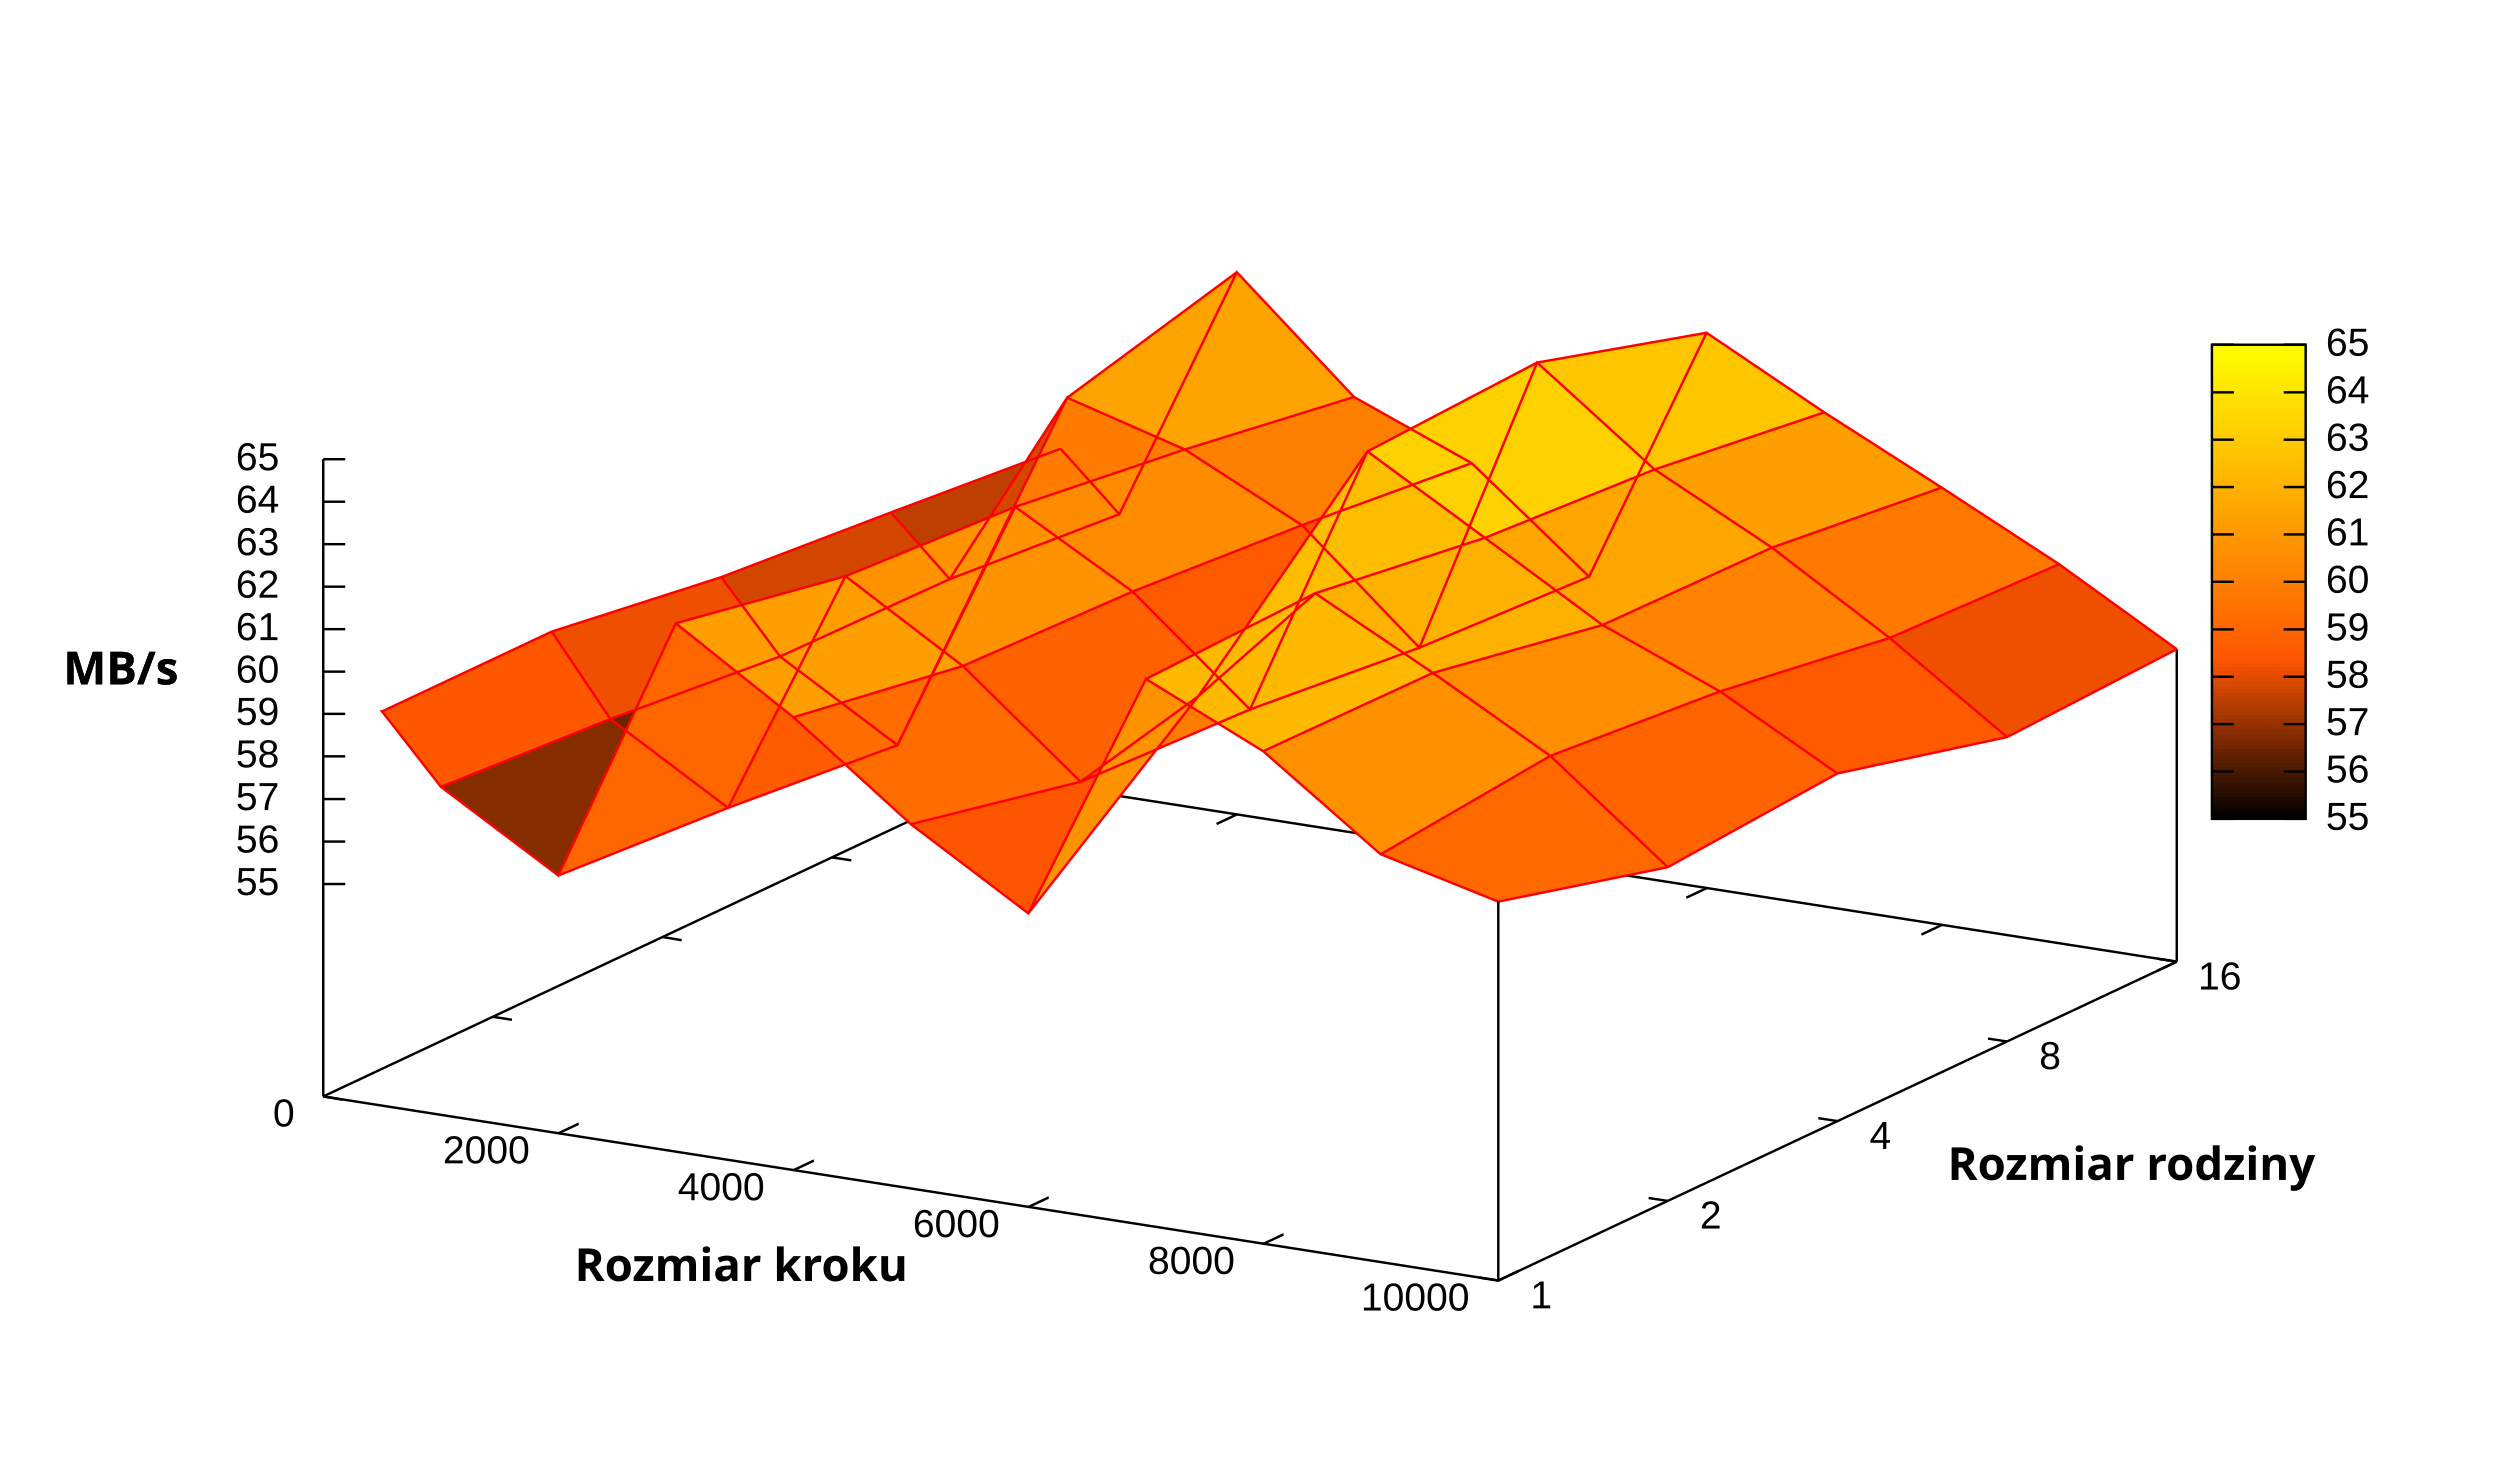
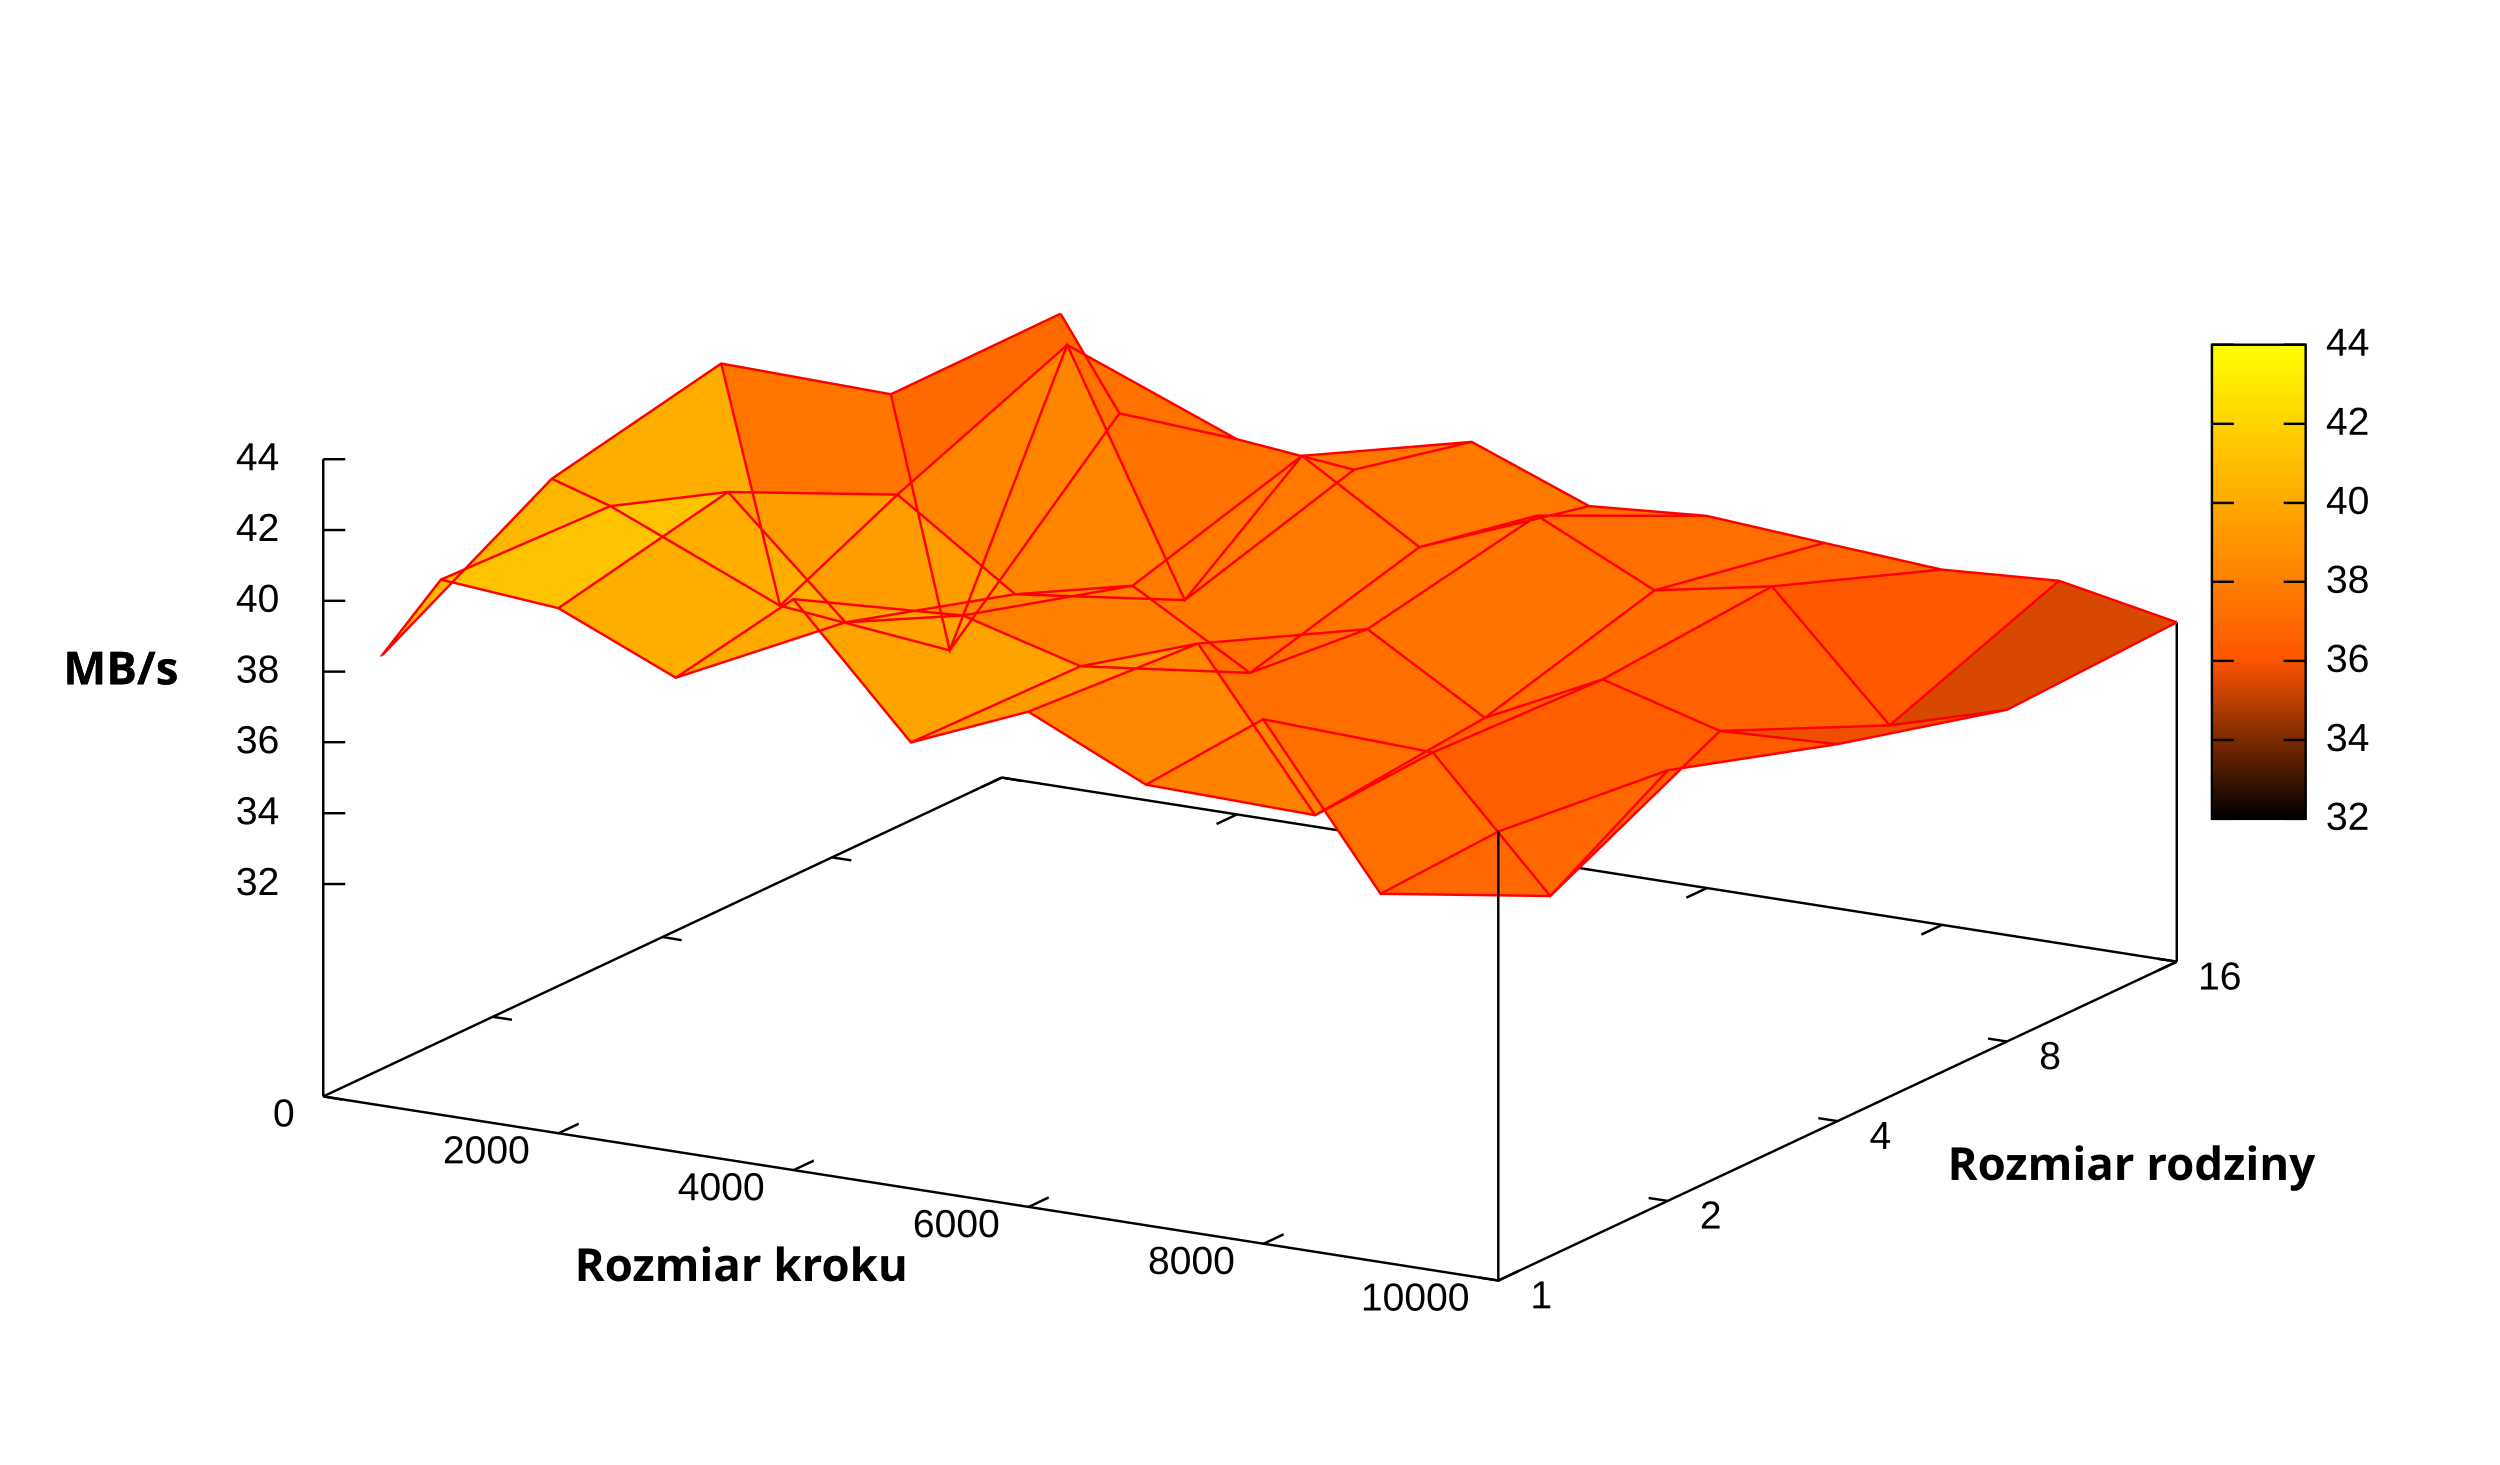
<svg xmlns="http://www.w3.org/2000/svg" xmlns:xlink="http://www.w3.org/1999/xlink" width="1024" height="600" viewBox="0 0 1024 600">
  <g id="gnuplot_canvas">
    <rect x="0" y="0" width="1024" height="600" fill="none" />
    <defs>
      <circle id="gpDot" r="0.5" stroke-width="0.5" />
      <path id="gpPt0" stroke-width="0.222" stroke="currentColor" d="M-1,0 h2 M0,-1 v2" />
      <path id="gpPt1" stroke-width="0.222" stroke="currentColor" d="M-1,-1 L1,1 M1,-1 L-1,1" />
      <path id="gpPt2" stroke-width="0.222" stroke="currentColor" d="M-1,0 L1,0 M0,-1 L0,1 M-1,-1 L1,1 M-1,1 L1,-1" />
      <rect id="gpPt3" stroke-width="0.222" stroke="currentColor" x="-1" y="-1" width="2" height="2" />
      <rect id="gpPt4" stroke-width="0.222" stroke="currentColor" fill="currentColor" x="-1" y="-1" width="2" height="2" />
      <circle id="gpPt5" stroke-width="0.222" stroke="currentColor" cx="0" cy="0" r="1" />
      <use xlink:href="#gpPt5" id="gpPt6" fill="currentColor" stroke="none" />
      <path id="gpPt7" stroke-width="0.222" stroke="currentColor" d="M0,-1.33 L-1.33,0.67 L1.33,0.67 z" />
      <use xlink:href="#gpPt7" id="gpPt8" fill="currentColor" stroke="none" />
      <use xlink:href="#gpPt7" id="gpPt9" stroke="currentColor" transform="rotate(180)" />
      <use xlink:href="#gpPt9" id="gpPt10" fill="currentColor" stroke="none" />
      <use xlink:href="#gpPt3" id="gpPt11" stroke="currentColor" transform="rotate(45)" />
      <use xlink:href="#gpPt11" id="gpPt12" fill="currentColor" stroke="none" />
    </defs>
    <g style="fill:none; color:white; stroke:black; stroke-width:1.00; stroke-linecap:butt; stroke-linejoin:miter">
</g>
    <g style="fill:none; color:black; stroke:currentColor; stroke-width:1.00; stroke-linecap:butt; stroke-linejoin:miter">
-       <path stroke="black" d="M132.4,449.1 L410.3,318.5 M891.6,393.9 L410.3,318.5 M132.4,449.1 L132.4,188.1 M891.6,393.9 L891.6,265.9    M132.4,449.1 L140.7,445.2  h0.01" />
+       <path stroke="black" d="M132.4,449.1 L410.3,318.5 M891.6,393.9 L410.3,318.5 M132.4,449.1 L132.4,188.1 M891.6,393.9 L891.6,254.9    M132.4,449.1 L140.7,445.2  h0.01" />
      <g transform="translate(120.7,461.4)" style="stroke:none; fill:black; font-family:Arial; font-size:12.00pt; text-anchor:end">
        <text>
          <tspan> 0</tspan>
        </text>
      </g>
      <path stroke="black" d="M410.3,318.5 L402.0,322.4 M228.7,464.2 L237.0,460.3  h0.01" />
      <g transform="translate(217.0,476.5)" style="stroke:none; fill:black; font-family:Arial; font-size:12.00pt; text-anchor:end">
        <text>
          <tspan> 2000</tspan>
        </text>
      </g>
      <path stroke="black" d="M506.6,333.6 L498.3,337.5 M325.0,479.3 L333.3,475.4  h0.01" />
      <g transform="translate(313.2,491.6)" style="stroke:none; fill:black; font-family:Arial; font-size:12.00pt; text-anchor:end">
        <text>
          <tspan> 4000</tspan>
        </text>
      </g>
      <path stroke="black" d="M602.8,348.7 L594.5,352.6 M421.2,494.4 L429.5,490.5  h0.01" />
      <g transform="translate(409.5,506.7)" style="stroke:none; fill:black; font-family:Arial; font-size:12.00pt; text-anchor:end">
        <text>
          <tspan> 6000</tspan>
        </text>
      </g>
      <path stroke="black" d="M699.0,363.8 L690.7,367.7 M517.4,509.5 L525.7,505.6  h0.01" />
      <g transform="translate(505.8,521.8)" style="stroke:none; fill:black; font-family:Arial; font-size:12.00pt; text-anchor:end">
        <text>
          <tspan> 8000</tspan>
        </text>
      </g>
      <path stroke="black" d="M795.3,378.9 L787.0,382.8 M613.7,524.5 L622.0,520.6  h0.01" />
      <g transform="translate(601.9,536.8)" style="stroke:none; fill:black; font-family:Arial; font-size:12.00pt; text-anchor:end">
        <text>
          <tspan> 10000</tspan>
        </text>
      </g>
      <path stroke="black" d="M891.6,393.9 L883.3,397.8 M613.7,524.5 L605.9,523.3  h0.01" />
      <g transform="translate(631.3,535.9)" style="stroke:none; fill:black; font-family:Arial; font-size:12.00pt; text-anchor:middle">
        <text>
          <tspan> 1</tspan>
        </text>
      </g>
      <path stroke="black" d="M132.4,449.1 L140.2,450.4 M683.1,491.9 L675.3,490.7  h0.01" />
      <g transform="translate(700.7,503.2)" style="stroke:none; fill:black; font-family:Arial; font-size:12.00pt; text-anchor:middle">
        <text>
          <tspan> 2</tspan>
        </text>
      </g>
      <path stroke="black" d="M201.9,416.5 L209.7,417.7 M752.6,459.2 L744.8,458.0  h0.01" />
      <g transform="translate(770.2,470.6)" style="stroke:none; fill:black; font-family:Arial; font-size:12.00pt; text-anchor:middle">
        <text>
          <tspan> 4</tspan>
        </text>
      </g>
      <path stroke="black" d="M271.4,383.8 L279.2,385.1 M822.1,426.6 L814.3,425.4  h0.01" />
      <g transform="translate(839.7,437.9)" style="stroke:none; fill:black; font-family:Arial; font-size:12.00pt; text-anchor:middle">
        <text>
          <tspan> 8</tspan>
        </text>
      </g>
      <path stroke="black" d="M340.9,351.2 L348.7,352.4 M891.6,393.9 L883.8,392.7  h0.01" />
      <g transform="translate(909.2,405.3)" style="stroke:none; fill:black; font-family:Arial; font-size:12.00pt; text-anchor:middle">
        <text>
          <tspan> 16</tspan>
        </text>
      </g>
      <path stroke="black" d="M410.3,318.5 L418.1,319.8 M132.4,362.1 L141.4,362.1  h0.01" />
      <g transform="translate(114.4,366.6)" style="stroke:none; fill:black; font-family:Arial; font-size:12.00pt; text-anchor:end">
        <text>
-           <tspan> 55</tspan>
-         </text>
-       </g>
-       <path stroke="black" d="M132.4,344.7 L141.4,344.7  h0.01" />
-       <g transform="translate(114.4,349.2)" style="stroke:none; fill:black; font-family:Arial; font-size:12.00pt; text-anchor:end">
-         <text>
-           <tspan> 56</tspan>
-         </text>
-       </g>
-       <path stroke="black" d="M132.4,327.3 L141.4,327.3  h0.01" />
-       <g transform="translate(114.4,331.8)" style="stroke:none; fill:black; font-family:Arial; font-size:12.00pt; text-anchor:end">
-         <text>
-           <tspan> 57</tspan>
-         </text>
-       </g>
-       <path stroke="black" d="M132.4,309.8 L141.4,309.8  h0.01" />
-       <g transform="translate(114.4,314.3)" style="stroke:none; fill:black; font-family:Arial; font-size:12.00pt; text-anchor:end">
-         <text>
-           <tspan> 58</tspan>
-         </text>
-       </g>
-       <path stroke="black" d="M132.4,292.4 L141.4,292.4  h0.01" />
-       <g transform="translate(114.4,296.9)" style="stroke:none; fill:black; font-family:Arial; font-size:12.00pt; text-anchor:end">
-         <text>
-           <tspan> 59</tspan>
+           <tspan> 32</tspan>
+         </text>
+       </g>
+       <path stroke="black" d="M132.4,333.1 L141.4,333.1  h0.01" />
+       <g transform="translate(114.4,337.6)" style="stroke:none; fill:black; font-family:Arial; font-size:12.00pt; text-anchor:end">
+         <text>
+           <tspan> 34</tspan>
+         </text>
+       </g>
+       <path stroke="black" d="M132.4,304.0 L141.4,304.0  h0.01" />
+       <g transform="translate(114.4,308.5)" style="stroke:none; fill:black; font-family:Arial; font-size:12.00pt; text-anchor:end">
+         <text>
+           <tspan> 36</tspan>
        </text>
      </g>
      <path stroke="black" d="M132.4,275.1 L141.4,275.1  h0.01" />
      <g transform="translate(114.4,279.6)" style="stroke:none; fill:black; font-family:Arial; font-size:12.00pt; text-anchor:end">
        <text>
-           <tspan> 60</tspan>
-         </text>
-       </g>
-       <path stroke="black" d="M132.4,257.7 L141.4,257.7  h0.01" />
-       <g transform="translate(114.4,262.2)" style="stroke:none; fill:black; font-family:Arial; font-size:12.00pt; text-anchor:end">
-         <text>
-           <tspan> 61</tspan>
-         </text>
-       </g>
-       <path stroke="black" d="M132.4,240.3 L141.4,240.3  h0.01" />
-       <g transform="translate(114.4,244.8)" style="stroke:none; fill:black; font-family:Arial; font-size:12.00pt; text-anchor:end">
-         <text>
-           <tspan> 62</tspan>
-         </text>
-       </g>
-       <path stroke="black" d="M132.4,222.9 L141.4,222.9  h0.01" />
-       <g transform="translate(114.4,227.4)" style="stroke:none; fill:black; font-family:Arial; font-size:12.00pt; text-anchor:end">
-         <text>
-           <tspan> 63</tspan>
-         </text>
-       </g>
-       <path stroke="black" d="M132.4,205.5 L141.4,205.5  h0.01" />
-       <g transform="translate(114.4,210.0)" style="stroke:none; fill:black; font-family:Arial; font-size:12.00pt; text-anchor:end">
-         <text>
-           <tspan> 64</tspan>
+           <tspan> 38</tspan>
+         </text>
+       </g>
+       <path stroke="black" d="M132.4,246.1 L141.4,246.1  h0.01" />
+       <g transform="translate(114.4,250.6)" style="stroke:none; fill:black; font-family:Arial; font-size:12.00pt; text-anchor:end">
+         <text>
+           <tspan> 40</tspan>
+         </text>
+       </g>
+       <path stroke="black" d="M132.4,217.1 L141.4,217.1  h0.01" />
+       <g transform="translate(114.4,221.6)" style="stroke:none; fill:black; font-family:Arial; font-size:12.00pt; text-anchor:end">
+         <text>
+           <tspan> 42</tspan>
        </text>
      </g>
      <path stroke="black" d="M132.4,188.1 L141.4,188.1  h0.01" />
      <g transform="translate(114.4,192.6)" style="stroke:none; fill:black; font-family:Arial; font-size:12.00pt; text-anchor:end">
        <text>
-           <tspan> 65</tspan>
+           <tspan> 44</tspan>
        </text>
      </g>
      <g transform="translate(49.5,280.3)" style="stroke:none; fill:black; font-family:Verdana; font-size:14.00pt; font-weight:bold; text-anchor:middle">
        <text>
          <tspan font-weight="bold">MB/s</tspan>
        </text>
      </g>
    </g>
    <g id="gnuplot_plot_1">
      <g style="fill:none; color:red; stroke:currentColor; stroke-width:1.00; stroke-linecap:butt; stroke-linejoin:miter">
        <g style="stroke:none; shape-rendering:crispEdges">
-           <polygon fill="rgb(190,  63,   0)" points="364.9,209.9 389.0,237.2 458.5,210.6 434.4,183.8 " />
-           <polygon fill="rgb(211,  70,   0)" points="295.4,236.4 319.5,268.9 389.0,237.2 364.9,209.9 " />
-           <polygon fill="rgb(238,  79,   0)" points="226.0,258.7 250.0,294.5 319.5,268.9 295.4,236.4 " />
-           <polygon fill="rgb(255,  87,   0)" points="156.5,291.4 180.6,322.3 250.0,294.5 226.0,258.7 " />
-           <polygon fill="rgb(255, 115,   0)" points="389.0,237.2 437.1,162.9 506.6,111.5 458.5,210.6 " />
-           <polygon fill="rgb(212,  71,   0)" points="319.5,268.9 367.6,305.2 437.1,162.9 389.0,237.2 " />
-           <polygon fill="rgb(108,  36,   0)" points="250.0,294.5 298.2,330.9 367.6,305.2 319.5,268.9 " />
-           <polygon fill="rgb(134,  45,   0)" points="180.6,322.3 228.7,358.6 298.2,330.9 250.0,294.5 " />
-           <polygon fill="rgb(255, 163,   0)" points="437.1,162.9 485.3,184.1 554.6,162.6 506.6,111.5 " />
-           <polygon fill="rgb(255, 124,   0)" points="367.6,305.2 415.8,207.6 485.3,184.1 437.1,162.9 " />
-           <polygon fill="rgb(255,  91,   0)" points="298.2,330.9 346.3,236.0 415.8,207.6 367.6,305.2 " />
-           <polygon fill="rgb(255, 102,   0)" points="228.7,358.6 276.8,255.3 346.3,236.0 298.2,330.9 " />
-           <polygon fill="rgb(255, 127,   0)" points="485.3,184.1 533.3,215.1 602.8,189.7 554.6,162.6 " />
-           <polygon fill="rgb(255, 139,   0)" points="415.8,207.6 463.9,242.3 533.3,215.1 485.3,184.1 " />
-           <polygon fill="rgb(255, 146,   0)" points="346.3,236.0 394.4,272.8 463.9,242.3 415.8,207.6 " />
-           <polygon fill="rgb(255, 158,   0)" points="276.8,255.3 325.0,293.8 394.4,272.8 346.3,236.0 " />
-           <polygon fill="rgb(243,  81,   0)" points="533.3,215.1 581.4,265.3 650.9,236.2 602.8,189.7 " />
-           <polygon fill="rgb(255,  90,   0)" points="463.9,242.3 512.0,290.6 581.4,265.3 533.3,215.1 " />
-           <polygon fill="rgb(255,  96,   0)" points="394.4,272.8 442.6,320.2 512.0,290.6 463.9,242.3 " />
-           <polygon fill="rgb(255, 108,   0)" points="325.0,293.8 373.1,337.6 442.6,320.2 394.4,272.8 " />
-           <polygon fill="rgb(255, 136,   0)" points="581.4,265.3 629.6,148.5 699.0,136.3 650.9,236.2 " />
-           <polygon fill="rgb(255, 146,   0)" points="512.0,290.6 560.1,184.9 629.6,148.5 581.4,265.3 " />
-           <polygon fill="rgb(255, 124,   0)" points="442.6,320.2 490.7,285.3 560.1,184.9 512.0,290.6 " />
-           <polygon fill="rgb(255,  85,   0)" points="373.1,337.6 421.2,374.1 490.7,285.3 442.6,320.2 " />
-           <polygon fill="rgb(255, 198,   0)" points="629.6,148.5 677.7,192.3 747.2,168.9 699.0,136.3 " />
-           <polygon fill="rgb(255, 209,   0)" points="560.1,184.9 608.2,220.3 677.7,192.3 629.6,148.5 " />
-           <polygon fill="rgb(255, 189,   0)" points="490.7,285.3 538.7,243.0 608.2,220.3 560.1,184.9 " />
-           <polygon fill="rgb(255, 146,   0)" points="421.2,374.1 469.4,278.1 538.7,243.0 490.7,285.3 " />
-           <polygon fill="rgb(255, 158,   0)" points="677.7,192.3 725.8,224.3 795.3,199.7 747.2,168.9 " />
-           <polygon fill="rgb(255, 167,   0)" points="608.2,220.3 656.4,256.0 725.8,224.3 677.7,192.3 " />
-           <polygon fill="rgb(255, 177,   0)" points="538.7,243.0 586.9,275.6 656.4,256.0 608.2,220.3 " />
-           <polygon fill="rgb(255, 185,   0)" points="469.4,278.1 517.4,307.7 586.9,275.6 538.7,243.0 " />
-           <polygon fill="rgb(255, 121,   0)" points="725.8,224.3 774.0,261.3 843.4,231.1 795.3,199.7 " />
-           <polygon fill="rgb(255, 130,   0)" points="656.4,256.0 704.5,283.2 774.0,261.3 725.8,224.3 " />
-           <polygon fill="rgb(255, 141,   0)" points="586.9,275.6 635.0,309.6 704.5,283.2 656.4,256.0 " />
-           <polygon fill="rgb(255, 145,   0)" points="517.4,307.7 565.5,349.9 635.0,309.6 586.9,275.6 " />
-           <polygon fill="rgb(239,  80,   0)" points="774.0,261.3 822.1,301.9 891.6,265.9 843.4,231.1 " />
-           <polygon fill="rgb(255,  90,   0)" points="704.5,283.2 752.6,316.8 822.1,301.9 774.0,261.3 " />
-           <polygon fill="rgb(255, 100,   0)" points="635.0,309.6 683.1,355.2 752.6,316.8 704.5,283.2 " />
-           <polygon fill="rgb(255, 105,   0)" points="565.5,349.9 613.7,369.3 683.1,355.2 635.0,309.6 " />
+           <polygon fill="rgb(255, 106,   0)" points="364.9,161.5 389.0,266.4 458.5,169.3 434.4,128.5 " />
+           <polygon fill="rgb(255, 117,   0)" points="295.4,148.9 319.5,248.1 389.0,266.4 364.9,161.5 " />
+           <polygon fill="rgb(255, 174,   0)" points="226.0,196.1 250.0,207.3 319.5,248.1 295.4,148.9 " />
+           <polygon fill="rgb(255, 182,   0)" points="156.5,268.4 180.6,237.4 250.0,207.3 226.0,196.1 " />
+           <polygon fill="rgb(255, 103,   0)" points="389.0,266.4 437.1,141.3 506.6,179.9 458.5,169.3 " />
+           <polygon fill="rgb(255, 113,   0)" points="319.5,248.1 367.6,202.6 437.1,141.3 389.0,266.4 " />
+           <polygon fill="rgb(255, 161,   0)" points="250.0,207.3 298.2,201.5 367.6,202.6 319.5,248.1 " />
+           <polygon fill="rgb(255, 195,   0)" points="180.6,237.4 228.7,249.1 298.2,201.5 250.0,207.3 " />
+           <polygon fill="rgb(255, 113,   0)" points="437.1,141.3 485.3,245.8 554.6,192.4 506.6,179.9 " />
+           <polygon fill="rgb(255, 133,   0)" points="367.6,202.6 415.8,243.4 485.3,245.8 437.1,141.3 " />
+           <polygon fill="rgb(255, 156,   0)" points="298.2,201.5 346.3,254.9 415.8,243.4 367.6,202.6 " />
+           <polygon fill="rgb(255, 174,   0)" points="228.7,249.1 276.8,277.6 346.3,254.9 298.2,201.5 " />
+           <polygon fill="rgb(255, 107,   0)" points="485.3,245.8 533.3,186.7 602.8,181.0 554.6,192.4 " />
+           <polygon fill="rgb(255, 114,   0)" points="415.8,243.4 463.9,239.9 533.3,186.7 485.3,245.8 " />
+           <polygon fill="rgb(255, 135,   0)" points="346.3,254.9 394.4,252.1 463.9,239.9 415.8,243.4 " />
+           <polygon fill="rgb(255, 168,   0)" points="276.8,277.6 325.0,245.4 394.4,252.1 346.3,254.9 " />
+           <polygon fill="rgb(255, 120,   0)" points="533.3,186.7 581.4,224.1 650.9,207.3 602.8,181.0 " />
+           <polygon fill="rgb(255, 121,   0)" points="463.9,239.9 512.0,275.6 581.4,224.1 533.3,186.7 " />
+           <polygon fill="rgb(255, 127,   0)" points="394.4,252.1 442.6,272.9 512.0,275.6 463.9,239.9 " />
+           <polygon fill="rgb(255, 163,   0)" points="325.0,245.4 373.1,304.1 442.6,272.9 394.4,252.1 " />
+           <polygon fill="rgb(255, 111,   0)" points="581.4,224.1 629.6,211.2 699.0,211.3 650.9,207.3 " />
+           <polygon fill="rgb(255, 117,   0)" points="512.0,275.6 560.1,257.7 629.6,211.2 581.4,224.1 " />
+           <polygon fill="rgb(255, 128,   0)" points="442.6,272.9 490.7,263.6 560.1,257.7 512.0,275.6 " />
+           <polygon fill="rgb(255, 153,   0)" points="373.1,304.1 421.2,291.5 490.7,263.6 442.6,272.9 " />
+           <polygon fill="rgb(255, 110,   0)" points="629.6,211.2 677.7,241.8 747.2,222.4 699.0,211.3 " />
+           <polygon fill="rgb(255, 115,   0)" points="560.1,257.7 608.2,294.0 677.7,241.8 629.6,211.2 " />
+           <polygon fill="rgb(255, 110,   0)" points="490.7,263.6 538.7,333.9 608.2,294.0 560.1,257.7 " />
+           <polygon fill="rgb(255, 135,   0)" points="421.2,291.5 469.4,321.4 538.7,333.9 490.7,263.6 " />
+           <polygon fill="rgb(255, 103,   0)" points="677.7,241.8 725.8,240.2 795.3,233.3 747.2,222.4 " />
+           <polygon fill="rgb(255, 108,   0)" points="608.2,294.0 656.4,278.3 725.8,240.2 677.7,241.8 " />
+           <polygon fill="rgb(255,  97,   0)" points="538.7,333.9 586.9,308.2 656.4,278.3 608.2,294.0 " />
+           <polygon fill="rgb(255, 129,   0)" points="469.4,321.4 517.4,294.6 586.9,308.2 538.7,333.9 " />
+           <polygon fill="rgb(255,  88,   0)" points="725.8,240.2 774.0,297.1 843.4,237.9 795.3,233.3 " />
+           <polygon fill="rgb(255,  96,   0)" points="656.4,278.3 704.5,299.4 774.0,297.1 725.8,240.2 " />
+           <polygon fill="rgb(255,  94,   0)" points="586.9,308.2 635.0,367.0 704.5,299.4 656.4,278.3 " />
+           <polygon fill="rgb(255, 111,   0)" points="517.4,294.6 565.5,366.1 635.0,367.0 586.9,308.2 " />
+           <polygon fill="rgb(217,  72,   0)" points="774.0,297.1 822.1,290.7 891.6,254.9 843.4,237.9 " />
+           <polygon fill="rgb(238,  79,   0)" points="704.5,299.4 752.6,304.8 822.1,290.7 774.0,297.1 " />
+           <polygon fill="rgb(255,  92,   0)" points="635.0,367.0 683.1,315.5 752.6,304.8 704.5,299.4 " />
+           <polygon fill="rgb(255, 103,   0)" points="565.5,366.1 613.7,340.6 683.1,315.5 635.0,367.0 " />
        </g>
-         <path stroke="red" d="M613.7,369.3 L683.1,355.2 L752.6,316.8 L822.1,301.9 L891.6,265.9 M565.5,349.9 L635.0,309.6 L704.5,283.2    L774.0,261.3 L843.4,231.1 M517.4,307.7 L586.9,275.6 L656.4,256.0 L725.8,224.3 L795.3,199.7 M469.4,278.1    L538.7,243.0 L608.2,220.3 L677.7,192.3 L747.2,168.9 M421.2,374.1 L490.7,285.3 L560.1,184.9 L629.6,148.5    L699.0,136.3 M373.1,337.6 L442.6,320.2 L512.0,290.6 L581.4,265.3 L650.9,236.2 M325.0,293.8 L394.4,272.8    L463.9,242.3 L533.3,215.1 L602.8,189.7 M276.8,255.3 L346.3,236.0 L415.8,207.6 L485.3,184.1 L554.6,162.6    M228.7,358.6 L298.2,330.9 L367.6,305.2 L437.1,162.9 L506.6,111.5 M180.6,322.3 L250.0,294.5 L319.5,268.9    L389.0,237.2 L458.5,210.6 M156.5,291.4 L226.0,258.7 L295.4,236.4 L364.9,209.9 L434.4,183.8 M891.6,265.9    L843.4,231.1 L795.3,199.7 L747.2,168.9 L699.0,136.3 L650.9,236.2 L602.8,189.7 L554.6,162.6 L506.6,111.5    L458.5,210.6 L434.4,183.8 M822.1,301.9 L774.0,261.3 L725.8,224.3 L677.7,192.3 L629.6,148.5 L581.4,265.3    L533.3,215.1 L485.3,184.1 L437.1,162.9 L389.0,237.2 L364.9,209.9 M752.6,316.8 L704.5,283.2 L656.4,256.0    L608.2,220.3 L560.1,184.9 L512.0,290.6 L463.9,242.3 L415.8,207.6 L367.6,305.2 L319.5,268.9 L295.4,236.4    M683.1,355.2 L635.0,309.6 L586.9,275.6 L538.7,243.0 L490.7,285.3 L442.6,320.2 L394.4,272.8 L346.3,236.0    L298.2,330.9 L250.0,294.5 L226.0,258.7 M613.7,369.3 L565.5,349.9 L517.4,307.7 L469.4,278.1 L421.2,374.1    L373.1,337.6 L325.0,293.8 L276.8,255.3 L228.7,358.6 L180.6,322.3 L156.5,291.4  h0.01" />
+         <path stroke="red" d="M613.7,340.6 L683.1,315.5 L752.6,304.8 L822.1,290.7 L891.6,254.9 M565.5,366.1 L635.0,367.0 L704.5,299.4    L774.0,297.1 L843.4,237.9 M517.4,294.6 L586.9,308.2 L656.4,278.3 L725.8,240.2 L795.3,233.3 M469.4,321.4    L538.7,333.9 L608.2,294.0 L677.7,241.8 L747.2,222.4 M421.2,291.5 L490.7,263.6 L560.1,257.7 L629.6,211.2    L699.0,211.3 M373.1,304.1 L442.6,272.9 L512.0,275.6 L581.4,224.1 L650.9,207.3 M325.0,245.4 L394.4,252.1    L463.9,239.9 L533.3,186.7 L602.8,181.0 M276.8,277.6 L346.3,254.9 L415.8,243.4 L485.3,245.8 L554.6,192.4    M228.7,249.1 L298.2,201.5 L367.6,202.6 L437.1,141.3 L506.6,179.9 M180.6,237.4 L250.0,207.3 L319.5,248.1    L389.0,266.4 L458.5,169.3 M156.5,268.4 L226.0,196.1 L295.4,148.9 L364.9,161.5 L434.4,128.5 M891.6,254.9    L843.4,237.9 L795.3,233.3 L747.2,222.4 L699.0,211.3 L650.9,207.3 L602.8,181.0 L554.6,192.4 L506.6,179.9    L458.5,169.3 L434.4,128.5 M822.1,290.7 L774.0,297.1 L725.8,240.2 L677.7,241.8 L629.6,211.2 L581.4,224.1    L533.3,186.7 L485.3,245.8 L437.1,141.3 L389.0,266.4 L364.9,161.5 M752.6,304.8 L704.5,299.4 L656.4,278.3    L608.2,294.0 L560.1,257.7 L512.0,275.6 L463.9,239.9 L415.8,243.4 L367.6,202.6 L319.5,248.1 L295.4,148.9    M683.1,315.5 L635.0,367.0 L586.9,308.2 L538.7,333.9 L490.7,263.6 L442.6,272.9 L394.4,252.1 L346.3,254.9    L298.2,201.5 L250.0,207.3 L226.0,196.1 M613.7,340.6 L565.5,366.1 L517.4,294.6 L469.4,321.4 L421.2,291.5    L373.1,304.1 L325.0,245.4 L276.8,277.6 L228.7,249.1 L180.6,237.4 L156.5,268.4  h0.01" />
      </g>
    </g>
    <g style="fill:none; color:black; stroke:currentColor; stroke-width:1.00; stroke-linecap:butt; stroke-linejoin:miter">
-       <path stroke="black" d="M891.6,393.9 L613.7,524.5 M132.4,449.1 L613.7,524.5 L613.7,369.3  h0.01" />
+       <path stroke="black" d="M891.6,393.9 L613.7,524.5 M132.4,449.1 L613.7,524.5 L613.7,340.6  h0.01" />
      <g transform="translate(303.6,524.7)" style="stroke:none; fill:black; font-family:Verdana; font-size:14.00pt; font-weight:bold; text-anchor:middle">
        <text>
          <tspan font-weight="bold">Rozmiar kroku</tspan>
        </text>
      </g>
      <g transform="translate(873.0,483.3)" style="stroke:none; fill:black; font-family:Verdana; font-size:14.00pt; font-weight:bold; text-anchor:middle">
        <text>
          <tspan font-weight="bold">Rozmiar rodziny</tspan>
        </text>
      </g>
      <g transform="translate(49.5,280.3)" style="stroke:none; fill:black; font-family:Verdana; font-size:14.00pt; font-weight:bold; text-anchor:middle">
        <text>
          <tspan font-weight="bold">MB/s</tspan>
        </text>
      </g>
      <g style="stroke:none; shape-rendering:crispEdges">
        <polygon fill="rgb(  0,   0,   0)" points="906.0,335.4 944.4,335.4 944.4,333.8 906.0,333.8 " />
        <polygon fill="rgb(  6,   2,   0)" points="906.0,333.9 944.4,333.9 944.4,332.3 906.0,332.3 " />
        <polygon fill="rgb( 12,   4,   0)" points="906.0,332.4 944.4,332.4 944.4,330.8 906.0,330.8 " />
        <polygon fill="rgb( 18,   6,   0)" points="906.0,330.9 944.4,330.9 944.4,329.3 906.0,329.3 " />
        <polygon fill="rgb( 24,   8,   0)" points="906.0,329.4 944.4,329.4 944.4,327.8 906.0,327.8 " />
        <polygon fill="rgb( 30,  10,   0)" points="906.0,327.9 944.4,327.9 944.4,326.2 906.0,326.2 " />
        <polygon fill="rgb( 36,  12,   0)" points="906.0,326.3 944.4,326.3 944.4,324.7 906.0,324.7 " />
        <polygon fill="rgb( 42,  14,   0)" points="906.0,324.8 944.4,324.8 944.4,323.2 906.0,323.2 " />
        <polygon fill="rgb( 48,  16,   0)" points="906.0,323.3 944.4,323.3 944.4,321.7 906.0,321.7 " />
        <polygon fill="rgb( 54,  18,   0)" points="906.0,321.8 944.4,321.8 944.4,320.2 906.0,320.2 " />
        <polygon fill="rgb( 60,  20,   0)" points="906.0,320.3 944.4,320.3 944.4,318.7 906.0,318.7 " />
        <polygon fill="rgb( 66,  22,   0)" points="906.0,318.8 944.4,318.8 944.4,317.1 906.0,317.1 " />
        <polygon fill="rgb( 72,  24,   0)" points="906.0,317.2 944.4,317.2 944.4,315.6 906.0,315.6 " />
        <polygon fill="rgb( 78,  26,   0)" points="906.0,315.7 944.4,315.7 944.4,314.1 906.0,314.1 " />
        <polygon fill="rgb( 84,  28,   0)" points="906.0,314.2 944.4,314.2 944.4,312.6 906.0,312.6 " />
        <polygon fill="rgb( 90,  30,   0)" points="906.0,312.7 944.4,312.7 944.4,311.1 906.0,311.1 " />
        <polygon fill="rgb( 96,  32,   0)" points="906.0,311.2 944.4,311.2 944.4,309.6 906.0,309.6 " />
        <polygon fill="rgb(102,  34,   0)" points="906.0,309.7 944.4,309.7 944.4,308.0 906.0,308.0 " />
        <polygon fill="rgb(108,  36,   0)" points="906.0,308.1 944.4,308.1 944.4,306.5 906.0,306.5 " />
        <polygon fill="rgb(114,  38,   0)" points="906.0,306.6 944.4,306.6 944.4,305.0 906.0,305.0 " />
        <polygon fill="rgb(120,  40,   0)" points="906.0,305.1 944.4,305.1 944.4,303.5 906.0,303.5 " />
        <polygon fill="rgb(126,  42,   0)" points="906.0,303.6 944.4,303.6 944.4,302.0 906.0,302.0 " />
        <polygon fill="rgb(132,  44,   0)" points="906.0,302.1 944.4,302.1 944.4,300.5 906.0,300.5 " />
        <polygon fill="rgb(137,  46,   0)" points="906.0,300.6 944.4,300.6 944.4,298.9 906.0,298.9 " />
        <polygon fill="rgb(144,  48,   0)" points="906.0,299.0 944.4,299.0 944.4,297.4 906.0,297.4 " />
        <polygon fill="rgb(150,  50,   0)" points="906.0,297.5 944.4,297.5 944.4,295.9 906.0,295.9 " />
        <polygon fill="rgb(156,  52,   0)" points="906.0,296.0 944.4,296.0 944.4,294.4 906.0,294.4 " />
        <polygon fill="rgb(162,  54,   0)" points="906.0,294.5 944.4,294.5 944.4,292.9 906.0,292.9 " />
        <polygon fill="rgb(167,  56,   0)" points="906.0,293.0 944.4,293.0 944.4,291.4 906.0,291.4 " />
        <polygon fill="rgb(173,  58,   0)" points="906.0,291.5 944.4,291.5 944.4,289.8 906.0,289.8 " />
        <polygon fill="rgb(180,  60,   0)" points="906.0,289.9 944.4,289.9 944.4,288.3 906.0,288.3 " />
        <polygon fill="rgb(186,  62,   0)" points="906.0,288.4 944.4,288.4 944.4,286.8 906.0,286.8 " />
        <polygon fill="rgb(191,  64,   0)" points="906.0,286.9 944.4,286.9 944.4,285.3 906.0,285.3 " />
        <polygon fill="rgb(197,  66,   0)" points="906.0,285.4 944.4,285.4 944.4,283.8 906.0,283.8 " />
        <polygon fill="rgb(203,  68,   0)" points="906.0,283.9 944.4,283.9 944.4,282.2 906.0,282.2 " />
        <polygon fill="rgb(210,  70,   0)" points="906.0,282.3 944.4,282.3 944.4,280.7 906.0,280.7 " />
        <polygon fill="rgb(215,  72,   0)" points="906.0,280.8 944.4,280.8 944.4,279.2 906.0,279.2 " />
        <polygon fill="rgb(221,  74,   0)" points="906.0,279.3 944.4,279.3 944.4,277.7 906.0,277.7 " />
        <polygon fill="rgb(227,  76,   0)" points="906.0,277.8 944.4,277.8 944.4,276.2 906.0,276.2 " />
        <polygon fill="rgb(233,  78,   0)" points="906.0,276.3 944.4,276.3 944.4,274.7 906.0,274.7 " />
        <polygon fill="rgb(239,  80,   0)" points="906.0,274.8 944.4,274.8 944.4,273.1 906.0,273.1 " />
        <polygon fill="rgb(245,  82,   0)" points="906.0,273.2 944.4,273.2 944.4,271.6 906.0,271.6 " />
        <polygon fill="rgb(251,  84,   0)" points="906.0,271.7 944.4,271.7 944.4,270.1 906.0,270.1 " />
        <polygon fill="rgb(255,  86,   0)" points="906.0,270.2 944.4,270.2 944.4,268.6 906.0,268.6 " />
        <polygon fill="rgb(255,  88,   0)" points="906.0,268.7 944.4,268.7 944.4,267.1 906.0,267.1 " />
        <polygon fill="rgb(255,  90,   0)" points="906.0,267.2 944.4,267.2 944.4,265.6 906.0,265.6 " />
        <polygon fill="rgb(255,  92,   0)" points="906.0,265.7 944.4,265.7 944.4,264.0 906.0,264.0 " />
        <polygon fill="rgb(255,  94,   0)" points="906.0,264.1 944.4,264.1 944.4,262.5 906.0,262.5 " />
        <polygon fill="rgb(255,  96,   0)" points="906.0,262.6 944.4,262.6 944.4,261.0 906.0,261.0 " />
        <polygon fill="rgb(255,  98,   0)" points="906.0,261.1 944.4,261.1 944.4,259.5 906.0,259.5 " />
        <polygon fill="rgb(255, 100,   0)" points="906.0,259.6 944.4,259.6 944.4,258.0 906.0,258.0 " />
        <polygon fill="rgb(255, 102,   0)" points="906.0,258.1 944.4,258.1 944.4,256.5 906.0,256.5 " />
        <polygon fill="rgb(255, 104,   0)" points="906.0,256.6 944.4,256.6 944.4,254.9 906.0,254.9 " />
        <polygon fill="rgb(255, 106,   0)" points="906.0,255.0 944.4,255.0 944.4,253.4 906.0,253.4 " />
        <polygon fill="rgb(255, 108,   0)" points="906.0,253.5 944.4,253.5 944.4,251.9 906.0,251.9 " />
        <polygon fill="rgb(255, 110,   0)" points="906.0,252.0 944.4,252.0 944.4,250.4 906.0,250.4 " />
        <polygon fill="rgb(255, 112,   0)" points="906.0,250.5 944.4,250.5 944.4,248.9 906.0,248.9 " />
        <polygon fill="rgb(255, 114,   0)" points="906.0,249.0 944.4,249.0 944.4,247.4 906.0,247.4 " />
        <polygon fill="rgb(255, 116,   0)" points="906.0,247.5 944.4,247.5 944.4,245.8 906.0,245.8 " />
        <polygon fill="rgb(255, 118,   0)" points="906.0,245.9 944.4,245.9 944.4,244.3 906.0,244.3 " />
        <polygon fill="rgb(255, 120,   0)" points="906.0,244.4 944.4,244.4 944.4,242.8 906.0,242.8 " />
        <polygon fill="rgb(255, 122,   0)" points="906.0,242.9 944.4,242.9 944.4,241.3 906.0,241.3 " />
        <polygon fill="rgb(255, 124,   0)" points="906.0,241.4 944.4,241.4 944.4,239.8 906.0,239.8 " />
        <polygon fill="rgb(255, 126,   0)" points="906.0,239.9 944.4,239.9 944.4,238.2 906.0,238.2 " />
        <polygon fill="rgb(255, 128,   0)" points="906.0,238.3 944.4,238.3 944.4,236.7 906.0,236.7 " />
        <polygon fill="rgb(255, 130,   0)" points="906.0,236.8 944.4,236.8 944.4,235.2 906.0,235.2 " />
        <polygon fill="rgb(255, 132,   0)" points="906.0,235.3 944.4,235.3 944.4,233.7 906.0,233.7 " />
        <polygon fill="rgb(255, 134,   0)" points="906.0,233.8 944.4,233.8 944.4,232.2 906.0,232.2 " />
        <polygon fill="rgb(255, 136,   0)" points="906.0,232.3 944.4,232.3 944.4,230.7 906.0,230.7 " />
        <polygon fill="rgb(255, 137,   0)" points="906.0,230.8 944.4,230.8 944.4,229.1 906.0,229.1 " />
        <polygon fill="rgb(255, 140,   0)" points="906.0,229.2 944.4,229.2 944.4,227.6 906.0,227.6 " />
        <polygon fill="rgb(255, 142,   0)" points="906.0,227.7 944.4,227.7 944.4,226.1 906.0,226.1 " />
        <polygon fill="rgb(255, 144,   0)" points="906.0,226.2 944.4,226.2 944.4,224.6 906.0,224.6 " />
        <polygon fill="rgb(255, 145,   0)" points="906.0,224.7 944.4,224.7 944.4,223.1 906.0,223.1 " />
        <polygon fill="rgb(255, 147,   0)" points="906.0,223.2 944.4,223.2 944.4,221.6 906.0,221.6 " />
        <polygon fill="rgb(255, 149,   0)" points="906.0,221.7 944.4,221.7 944.4,220.0 906.0,220.0 " />
        <polygon fill="rgb(255, 152,   0)" points="906.0,220.1 944.4,220.1 944.4,218.5 906.0,218.5 " />
        <polygon fill="rgb(255, 153,   0)" points="906.0,218.6 944.4,218.6 944.4,217.0 906.0,217.0 " />
        <polygon fill="rgb(255, 155,   0)" points="906.0,217.1 944.4,217.1 944.4,215.5 906.0,215.5 " />
        <polygon fill="rgb(255, 157,   0)" points="906.0,215.6 944.4,215.6 944.4,214.0 906.0,214.0 " />
        <polygon fill="rgb(255, 159,   0)" points="906.0,214.1 944.4,214.1 944.4,212.5 906.0,212.5 " />
        <polygon fill="rgb(255, 161,   0)" points="906.0,212.6 944.4,212.6 944.4,210.9 906.0,210.9 " />
        <polygon fill="rgb(255, 163,   0)" points="906.0,211.0 944.4,211.0 944.4,209.4 906.0,209.4 " />
        <polygon fill="rgb(255, 165,   0)" points="906.0,209.5 944.4,209.5 944.4,207.9 906.0,207.9 " />
        <polygon fill="rgb(255, 167,   0)" points="906.0,208.0 944.4,208.0 944.4,206.4 906.0,206.4 " />
        <polygon fill="rgb(255, 169,   0)" points="906.0,206.5 944.4,206.5 944.4,204.9 906.0,204.9 " />
        <polygon fill="rgb(255, 171,   0)" points="906.0,205.0 944.4,205.0 944.4,203.4 906.0,203.4 " />
        <polygon fill="rgb(255, 173,   0)" points="906.0,203.5 944.4,203.5 944.4,201.8 906.0,201.8 " />
        <polygon fill="rgb(255, 175,   0)" points="906.0,201.9 944.4,201.9 944.4,200.3 906.0,200.3 " />
        <polygon fill="rgb(255, 177,   0)" points="906.0,200.4 944.4,200.4 944.4,198.8 906.0,198.8 " />
        <polygon fill="rgb(255, 179,   0)" points="906.0,198.9 944.4,198.9 944.4,197.3 906.0,197.3 " />
        <polygon fill="rgb(255, 181,   0)" points="906.0,197.4 944.4,197.4 944.4,195.8 906.0,195.8 " />
        <polygon fill="rgb(255, 183,   0)" points="906.0,195.9 944.4,195.9 944.4,194.3 906.0,194.3 " />
        <polygon fill="rgb(255, 185,   0)" points="906.0,194.4 944.4,194.4 944.4,192.7 906.0,192.7 " />
        <polygon fill="rgb(255, 187,   0)" points="906.0,192.8 944.4,192.8 944.4,191.2 906.0,191.2 " />
        <polygon fill="rgb(255, 189,   0)" points="906.0,191.3 944.4,191.3 944.4,189.7 906.0,189.7 " />
        <polygon fill="rgb(255, 191,   0)" points="906.0,189.8 944.4,189.8 944.4,188.2 906.0,188.2 " />
        <polygon fill="rgb(255, 193,   0)" points="906.0,188.3 944.4,188.3 944.4,186.7 906.0,186.7 " />
        <polygon fill="rgb(255, 195,   0)" points="906.0,186.8 944.4,186.8 944.4,185.1 906.0,185.1 " />
        <polygon fill="rgb(255, 197,   0)" points="906.0,185.2 944.4,185.2 944.4,183.6 906.0,183.6 " />
        <polygon fill="rgb(255, 199,   0)" points="906.0,183.7 944.4,183.7 944.4,182.1 906.0,182.1 " />
        <polygon fill="rgb(255, 201,   0)" points="906.0,182.2 944.4,182.2 944.4,180.6 906.0,180.6 " />
        <polygon fill="rgb(255, 203,   0)" points="906.0,180.7 944.4,180.7 944.4,179.1 906.0,179.1 " />
        <polygon fill="rgb(255, 205,   0)" points="906.0,179.2 944.4,179.2 944.4,177.6 906.0,177.6 " />
        <polygon fill="rgb(255, 207,   0)" points="906.0,177.7 944.4,177.7 944.4,176.0 906.0,176.0 " />
        <polygon fill="rgb(255, 209,   0)" points="906.0,176.1 944.4,176.1 944.4,174.5 906.0,174.5 " />
        <polygon fill="rgb(255, 211,   0)" points="906.0,174.6 944.4,174.6 944.4,173.0 906.0,173.0 " />
        <polygon fill="rgb(255, 213,   0)" points="906.0,173.1 944.4,173.1 944.4,171.5 906.0,171.5 " />
        <polygon fill="rgb(255, 215,   0)" points="906.0,171.6 944.4,171.6 944.4,170.0 906.0,170.0 " />
        <polygon fill="rgb(255, 217,   0)" points="906.0,170.1 944.4,170.1 944.4,168.5 906.0,168.5 " />
        <polygon fill="rgb(255, 219,   0)" points="906.0,168.6 944.4,168.6 944.4,166.9 906.0,166.9 " />
        <polygon fill="rgb(255, 221,   0)" points="906.0,167.0 944.4,167.0 944.4,165.4 906.0,165.4 " />
        <polygon fill="rgb(255, 223,   0)" points="906.0,165.5 944.4,165.5 944.4,163.9 906.0,163.9 " />
        <polygon fill="rgb(255, 225,   0)" points="906.0,164.0 944.4,164.0 944.4,162.4 906.0,162.4 " />
        <polygon fill="rgb(255, 227,   0)" points="906.0,162.5 944.4,162.5 944.4,160.9 906.0,160.9 " />
        <polygon fill="rgb(255, 229,   0)" points="906.0,161.0 944.4,161.0 944.4,159.4 906.0,159.4 " />
        <polygon fill="rgb(255, 231,   0)" points="906.0,159.5 944.4,159.5 944.4,157.8 906.0,157.8 " />
        <polygon fill="rgb(255, 233,   0)" points="906.0,157.9 944.4,157.9 944.4,156.3 906.0,156.3 " />
        <polygon fill="rgb(255, 235,   0)" points="906.0,156.4 944.4,156.4 944.4,154.8 906.0,154.8 " />
        <polygon fill="rgb(255, 237,   0)" points="906.0,154.9 944.4,154.9 944.4,153.3 906.0,153.3 " />
        <polygon fill="rgb(255, 239,   0)" points="906.0,153.4 944.4,153.4 944.4,151.8 906.0,151.8 " />
        <polygon fill="rgb(255, 241,   0)" points="906.0,151.9 944.4,151.9 944.4,150.3 906.0,150.3 " />
        <polygon fill="rgb(255, 243,   0)" points="906.0,150.4 944.4,150.4 944.4,148.7 906.0,148.7 " />
        <polygon fill="rgb(255, 245,   0)" points="906.0,148.8 944.4,148.8 944.4,147.2 906.0,147.2 " />
        <polygon fill="rgb(255, 247,   0)" points="906.0,147.3 944.4,147.3 944.4,145.7 906.0,145.7 " />
        <polygon fill="rgb(255, 249,   0)" points="906.0,145.8 944.4,145.8 944.4,144.2 906.0,144.2 " />
        <polygon fill="rgb(255, 251,   0)" points="906.0,144.3 944.4,144.3 944.4,142.7 906.0,142.7 " />
        <polygon fill="rgb(255, 253,   0)" points="906.0,142.8 944.4,142.8 944.4,141.2 906.0,141.2 " />
      </g>
      <path stroke="black" d="M906.0,335.4 L944.4,335.4 L944.4,141.2 L906.0,141.2 L906.0,335.4 Z  h0.01" />
      <path stroke="black" d="M944.4,335.4 L935.4,335.4  h0.01" />
      <g transform="translate(952.7,339.9)" style="stroke:none; fill:black; font-family:Arial; font-size:12.00pt; text-anchor:start">
        <text>
-           <tspan> 55</tspan>
-         </text>
-       </g>
-       <path stroke="black" d="M906.0,335.4 L915.0,335.4 M944.4,316.0 L935.4,316.0  h0.01" />
-       <g transform="translate(952.7,320.5)" style="stroke:none; fill:black; font-family:Arial; font-size:12.00pt; text-anchor:start">
-         <text>
-           <tspan> 56</tspan>
-         </text>
-       </g>
-       <path stroke="black" d="M906.0,316.0 L915.0,316.0 M944.4,296.6 L935.4,296.6  h0.01" />
-       <g transform="translate(952.7,301.1)" style="stroke:none; fill:black; font-family:Arial; font-size:12.00pt; text-anchor:start">
-         <text>
-           <tspan> 57</tspan>
-         </text>
-       </g>
-       <path stroke="black" d="M906.0,296.6 L915.0,296.6 M944.4,277.2 L935.4,277.2  h0.01" />
-       <g transform="translate(952.7,281.7)" style="stroke:none; fill:black; font-family:Arial; font-size:12.00pt; text-anchor:start">
-         <text>
-           <tspan> 58</tspan>
-         </text>
-       </g>
-       <path stroke="black" d="M906.0,277.2 L915.0,277.2 M944.4,257.8 L935.4,257.8  h0.01" />
-       <g transform="translate(952.7,262.3)" style="stroke:none; fill:black; font-family:Arial; font-size:12.00pt; text-anchor:start">
-         <text>
-           <tspan> 59</tspan>
-         </text>
-       </g>
-       <path stroke="black" d="M906.0,257.8 L915.0,257.8 M944.4,238.3 L935.4,238.3  h0.01" />
+           <tspan> 32</tspan>
+         </text>
+       </g>
+       <path stroke="black" d="M906.0,335.4 L915.0,335.4 M944.4,303.1 L935.4,303.1  h0.01" />
+       <g transform="translate(952.7,307.6)" style="stroke:none; fill:black; font-family:Arial; font-size:12.00pt; text-anchor:start">
+         <text>
+           <tspan> 34</tspan>
+         </text>
+       </g>
+       <path stroke="black" d="M906.0,303.1 L915.0,303.1 M944.4,270.7 L935.4,270.7  h0.01" />
+       <g transform="translate(952.7,275.2)" style="stroke:none; fill:black; font-family:Arial; font-size:12.00pt; text-anchor:start">
+         <text>
+           <tspan> 36</tspan>
+         </text>
+       </g>
+       <path stroke="black" d="M906.0,270.7 L915.0,270.7 M944.4,238.3 L935.4,238.3  h0.01" />
      <g transform="translate(952.7,242.8)" style="stroke:none; fill:black; font-family:Arial; font-size:12.00pt; text-anchor:start">
        <text>
-           <tspan> 60</tspan>
-         </text>
-       </g>
-       <path stroke="black" d="M906.0,238.3 L915.0,238.3 M944.4,218.9 L935.4,218.9  h0.01" />
-       <g transform="translate(952.7,223.4)" style="stroke:none; fill:black; font-family:Arial; font-size:12.00pt; text-anchor:start">
-         <text>
-           <tspan> 61</tspan>
-         </text>
-       </g>
-       <path stroke="black" d="M906.0,218.9 L915.0,218.9 M944.4,199.5 L935.4,199.5  h0.01" />
-       <g transform="translate(952.7,204.0)" style="stroke:none; fill:black; font-family:Arial; font-size:12.00pt; text-anchor:start">
-         <text>
-           <tspan> 62</tspan>
-         </text>
-       </g>
-       <path stroke="black" d="M906.0,199.5 L915.0,199.5 M944.4,180.1 L935.4,180.1  h0.01" />
-       <g transform="translate(952.7,184.6)" style="stroke:none; fill:black; font-family:Arial; font-size:12.00pt; text-anchor:start">
-         <text>
-           <tspan> 63</tspan>
-         </text>
-       </g>
-       <path stroke="black" d="M906.0,180.1 L915.0,180.1 M944.4,160.7 L935.4,160.7  h0.01" />
-       <g transform="translate(952.7,165.2)" style="stroke:none; fill:black; font-family:Arial; font-size:12.00pt; text-anchor:start">
-         <text>
-           <tspan> 64</tspan>
-         </text>
-       </g>
-       <path stroke="black" d="M906.0,160.7 L915.0,160.7 M944.4,141.2 L935.4,141.2  h0.01" />
+           <tspan> 38</tspan>
+         </text>
+       </g>
+       <path stroke="black" d="M906.0,238.3 L915.0,238.3 M944.4,206.0 L935.4,206.0  h0.01" />
+       <g transform="translate(952.7,210.5)" style="stroke:none; fill:black; font-family:Arial; font-size:12.00pt; text-anchor:start">
+         <text>
+           <tspan> 40</tspan>
+         </text>
+       </g>
+       <path stroke="black" d="M906.0,206.0 L915.0,206.0 M944.4,173.6 L935.4,173.6  h0.01" />
+       <g transform="translate(952.7,178.1)" style="stroke:none; fill:black; font-family:Arial; font-size:12.00pt; text-anchor:start">
+         <text>
+           <tspan> 42</tspan>
+         </text>
+       </g>
+       <path stroke="black" d="M906.0,173.6 L915.0,173.6 M944.4,141.2 L935.4,141.2  h0.01" />
      <g transform="translate(952.7,145.7)" style="stroke:none; fill:black; font-family:Arial; font-size:12.00pt; text-anchor:start">
        <text>
-           <tspan> 65</tspan>
+           <tspan> 44</tspan>
        </text>
      </g>
      <path stroke="black" d="M906.0,141.2 L915.0,141.2  h0.01" />
    </g>
  </g>
</svg>
